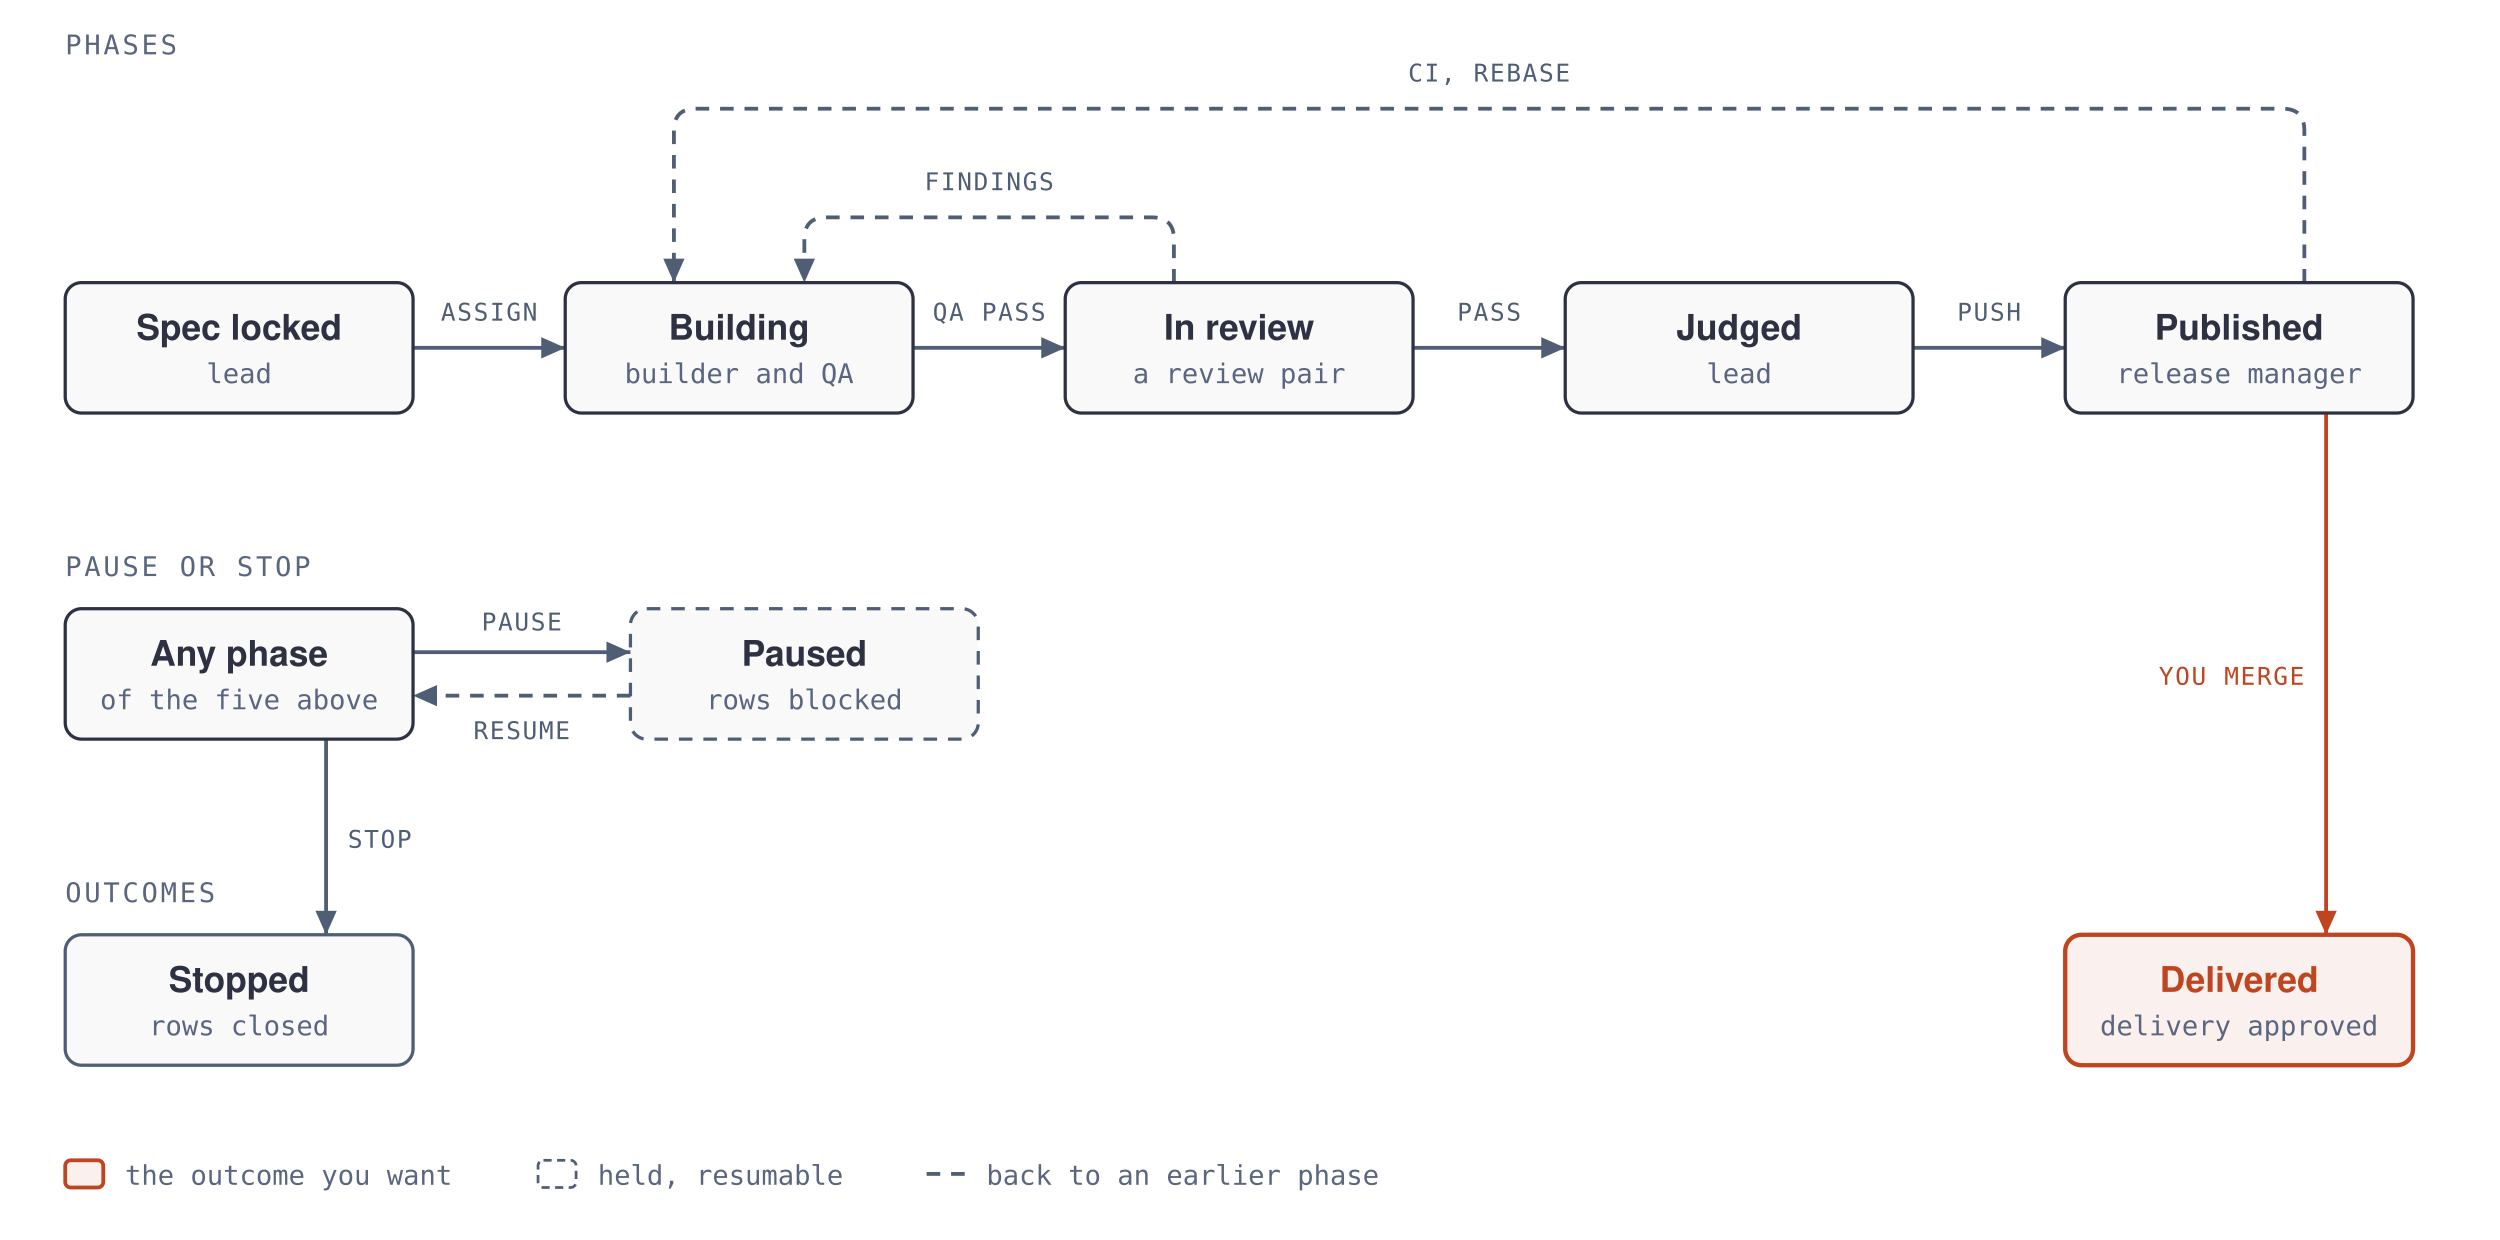
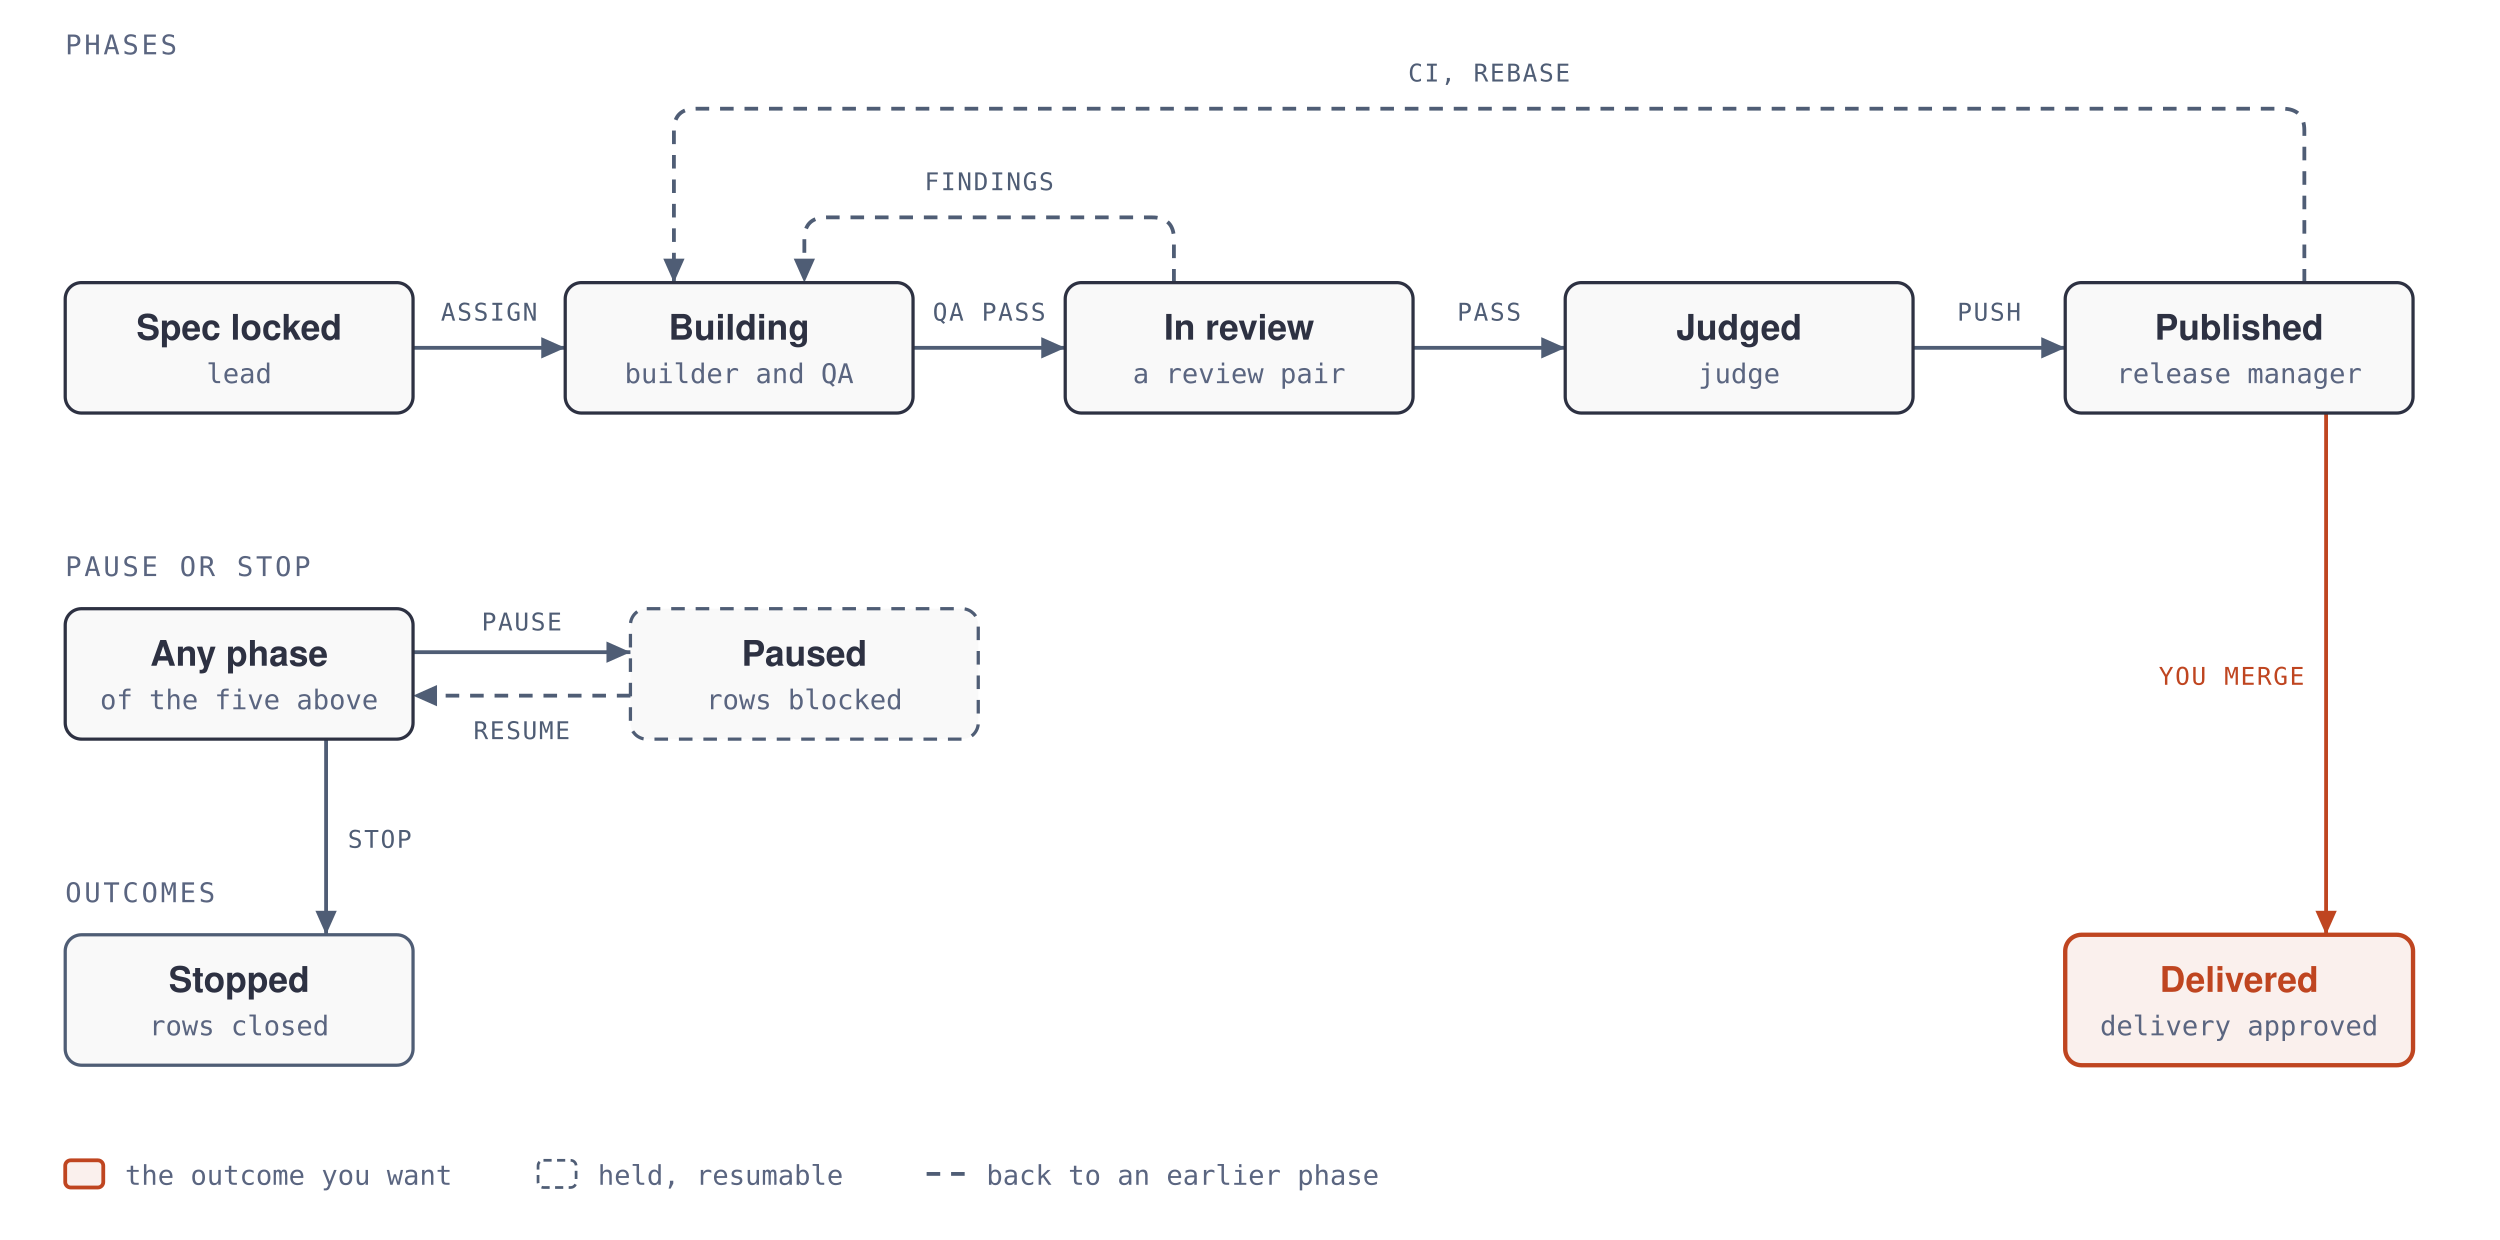
<svg xmlns="http://www.w3.org/2000/svg" viewBox="0 0 920 456" width="920" height="456" role="img" aria-labelledby="slice-lifecycle-title slice-lifecycle-desc">
  <defs>
    <marker id="slice-lifecycle-arrow-muted" viewBox="0 0 10 10" refX="9" refY="5" markerWidth="7" markerHeight="7" orient="auto-start-reverse">
      <path d="M0,1 L9,5 L0,9 z" fill="#4f5d75" />
    </marker>
    <marker id="slice-lifecycle-arrow-accent" viewBox="0 0 10 10" refX="9" refY="5" markerWidth="7" markerHeight="7" orient="auto-start-reverse">
      <path d="M0,1 L9,5 L0,9 z" fill="#bf4520" />
    </marker>
  </defs>
  <path d="M152,128 L208,128" fill="none" stroke="#4f5d75" stroke-width="1.4" marker-end="url(#slice-lifecycle-arrow-muted)" />
  <path d="M336,128 L392,128" fill="none" stroke="#4f5d75" stroke-width="1.4" marker-end="url(#slice-lifecycle-arrow-muted)" />
  <path d="M520,128 L576,128" fill="none" stroke="#4f5d75" stroke-width="1.4" marker-end="url(#slice-lifecycle-arrow-muted)" />
  <path d="M704,128 L760,128" fill="none" stroke="#4f5d75" stroke-width="1.4" marker-end="url(#slice-lifecycle-arrow-muted)" />
  <path d="M432,104 L432,88 Q432,80 424,80 L304,80 Q296,80 296,88 L296,104" fill="none" stroke="#4f5d75" stroke-width="1.4" stroke-dasharray="5,4" marker-end="url(#slice-lifecycle-arrow-muted)" />
  <path d="M848,104 L848,48 Q848,40 840,40 L256,40 Q248,40 248,48 L248,104" fill="none" stroke="#4f5d75" stroke-width="1.4" stroke-dasharray="5,4" marker-end="url(#slice-lifecycle-arrow-muted)" />
  <path d="M152,240 L232,240" fill="none" stroke="#4f5d75" stroke-width="1.4" marker-end="url(#slice-lifecycle-arrow-muted)" />
  <path d="M232,256 L152,256" fill="none" stroke="#4f5d75" stroke-width="1.4" stroke-dasharray="5,4" marker-end="url(#slice-lifecycle-arrow-muted)" />
  <path d="M120,272 L120,344" fill="none" stroke="#4f5d75" stroke-width="1.4" marker-end="url(#slice-lifecycle-arrow-muted)" />
  <path d="M856,152 L856,344" fill="none" stroke="#bf4520" stroke-width="1.4" marker-end="url(#slice-lifecycle-arrow-accent)" />
  <text x="24" y="20" font-family="'Geist Mono', ui-monospace, SFMono-Regular, Menlo, Consolas, monospace" font-size="10" font-weight="400" fill="#5a6580" text-anchor="start" letter-spacing="1">PHASES</text>
  <rect x="24" y="104" width="128" height="48" rx="6" fill="rgba(45,49,66,0.03)" stroke="#2d3142" stroke-width="1.2" />
  <text x="88" y="125" font-family="Geist, system-ui, -apple-system, 'Segoe UI', Helvetica, Arial, sans-serif" font-size="13" font-weight="600" fill="#2d3142" text-anchor="middle">Spec locked</text>
  <text x="88" y="141" font-family="'Geist Mono', ui-monospace, SFMono-Regular, Menlo, Consolas, monospace" font-size="10" font-weight="400" fill="#5a6580" text-anchor="middle">lead</text>
  <rect x="208" y="104" width="128" height="48" rx="6" fill="rgba(45,49,66,0.03)" stroke="#2d3142" stroke-width="1.2" />
  <text x="272" y="125" font-family="Geist, system-ui, -apple-system, 'Segoe UI', Helvetica, Arial, sans-serif" font-size="13" font-weight="600" fill="#2d3142" text-anchor="middle">Building</text>
  <text x="272" y="141" font-family="'Geist Mono', ui-monospace, SFMono-Regular, Menlo, Consolas, monospace" font-size="10" font-weight="400" fill="#5a6580" text-anchor="middle">builder and QA</text>
  <rect x="392" y="104" width="128" height="48" rx="6" fill="rgba(45,49,66,0.03)" stroke="#2d3142" stroke-width="1.2" />
  <text x="456" y="125" font-family="Geist, system-ui, -apple-system, 'Segoe UI', Helvetica, Arial, sans-serif" font-size="13" font-weight="600" fill="#2d3142" text-anchor="middle">In review</text>
  <text x="456" y="141" font-family="'Geist Mono', ui-monospace, SFMono-Regular, Menlo, Consolas, monospace" font-size="10" font-weight="400" fill="#5a6580" text-anchor="middle">a review pair</text>
  <rect x="576" y="104" width="128" height="48" rx="6" fill="rgba(45,49,66,0.03)" stroke="#2d3142" stroke-width="1.2" />
  <text x="640" y="125" font-family="Geist, system-ui, -apple-system, 'Segoe UI', Helvetica, Arial, sans-serif" font-size="13" font-weight="600" fill="#2d3142" text-anchor="middle">Judged</text>
-   <text x="640" y="141" font-family="'Geist Mono', ui-monospace, SFMono-Regular, Menlo, Consolas, monospace" font-size="10" font-weight="400" fill="#5a6580" text-anchor="middle">lead</text>
+   <text x="640" y="141" font-family="'Geist Mono', ui-monospace, SFMono-Regular, Menlo, Consolas, monospace" font-size="10" font-weight="400" fill="#5a6580" text-anchor="middle">judge</text>
  <rect x="760" y="104" width="128" height="48" rx="6" fill="rgba(45,49,66,0.03)" stroke="#2d3142" stroke-width="1.2" />
  <text x="824" y="125" font-family="Geist, system-ui, -apple-system, 'Segoe UI', Helvetica, Arial, sans-serif" font-size="13" font-weight="600" fill="#2d3142" text-anchor="middle">Published</text>
  <text x="824" y="141" font-family="'Geist Mono', ui-monospace, SFMono-Regular, Menlo, Consolas, monospace" font-size="10" font-weight="400" fill="#5a6580" text-anchor="middle">release manager</text>
  <text x="180" y="118" font-family="'Geist Mono', ui-monospace, SFMono-Regular, Menlo, Consolas, monospace" font-size="9" font-weight="400" fill="#4f5d75" text-anchor="middle" letter-spacing="0.6">ASSIGN</text>
  <text x="364" y="118" font-family="'Geist Mono', ui-monospace, SFMono-Regular, Menlo, Consolas, monospace" font-size="9" font-weight="400" fill="#4f5d75" text-anchor="middle" letter-spacing="0.6">QA PASS</text>
  <text x="548" y="118" font-family="'Geist Mono', ui-monospace, SFMono-Regular, Menlo, Consolas, monospace" font-size="9" font-weight="400" fill="#4f5d75" text-anchor="middle" letter-spacing="0.6">PASS</text>
  <text x="732" y="118" font-family="'Geist Mono', ui-monospace, SFMono-Regular, Menlo, Consolas, monospace" font-size="9" font-weight="400" fill="#4f5d75" text-anchor="middle" letter-spacing="0.6">PUSH</text>
  <text x="364" y="70" font-family="'Geist Mono', ui-monospace, SFMono-Regular, Menlo, Consolas, monospace" font-size="9" font-weight="400" fill="#4f5d75" text-anchor="middle" letter-spacing="0.6">FINDINGS</text>
  <text x="548" y="30" font-family="'Geist Mono', ui-monospace, SFMono-Regular, Menlo, Consolas, monospace" font-size="9" font-weight="400" fill="#4f5d75" text-anchor="middle" letter-spacing="0.6">CI, REBASE</text>
  <text x="24" y="212" font-family="'Geist Mono', ui-monospace, SFMono-Regular, Menlo, Consolas, monospace" font-size="10" font-weight="400" fill="#5a6580" text-anchor="start" letter-spacing="1">PAUSE OR STOP</text>
  <rect x="24" y="224" width="128" height="48" rx="6" fill="rgba(45,49,66,0.03)" stroke="#2d3142" stroke-width="1.2" />
  <text x="88" y="245" font-family="Geist, system-ui, -apple-system, 'Segoe UI', Helvetica, Arial, sans-serif" font-size="13" font-weight="600" fill="#2d3142" text-anchor="middle">Any phase</text>
  <text x="88" y="261" font-family="'Geist Mono', ui-monospace, SFMono-Regular, Menlo, Consolas, monospace" font-size="10" font-weight="400" fill="#5a6580" text-anchor="middle">of the five above</text>
  <rect x="232" y="224" width="128" height="48" rx="6" fill="rgba(45,49,66,0.03)" stroke="#4f5d75" stroke-width="1.2" stroke-dasharray="5,4" />
  <text x="296" y="245" font-family="Geist, system-ui, -apple-system, 'Segoe UI', Helvetica, Arial, sans-serif" font-size="13" font-weight="600" fill="#2d3142" text-anchor="middle">Paused</text>
  <text x="296" y="261" font-family="'Geist Mono', ui-monospace, SFMono-Regular, Menlo, Consolas, monospace" font-size="10" font-weight="400" fill="#5a6580" text-anchor="middle">rows blocked</text>
  <text x="192" y="232" font-family="'Geist Mono', ui-monospace, SFMono-Regular, Menlo, Consolas, monospace" font-size="9" font-weight="400" fill="#4f5d75" text-anchor="middle" letter-spacing="0.6">PAUSE</text>
  <text x="192" y="272" font-family="'Geist Mono', ui-monospace, SFMono-Regular, Menlo, Consolas, monospace" font-size="9" font-weight="400" fill="#4f5d75" text-anchor="middle" letter-spacing="0.6">RESUME</text>
  <text x="24" y="332" font-family="'Geist Mono', ui-monospace, SFMono-Regular, Menlo, Consolas, monospace" font-size="10" font-weight="400" fill="#5a6580" text-anchor="start" letter-spacing="1">OUTCOMES</text>
  <rect x="24" y="344" width="128" height="48" rx="6" fill="rgba(45,49,66,0.03)" stroke="#4f5d75" stroke-width="1.2" />
  <text x="88" y="365" font-family="Geist, system-ui, -apple-system, 'Segoe UI', Helvetica, Arial, sans-serif" font-size="13" font-weight="600" fill="#2d3142" text-anchor="middle">Stopped</text>
  <text x="88" y="381" font-family="'Geist Mono', ui-monospace, SFMono-Regular, Menlo, Consolas, monospace" font-size="10" font-weight="400" fill="#5a6580" text-anchor="middle">rows closed</text>
  <text x="128" y="312" font-family="'Geist Mono', ui-monospace, SFMono-Regular, Menlo, Consolas, monospace" font-size="9" font-weight="400" fill="#4f5d75" text-anchor="start" letter-spacing="0.6">STOP</text>
  <rect x="760" y="344" width="128" height="48" rx="6" fill="rgba(191,69,32,0.08)" stroke="#bf4520" stroke-width="1.6" />
  <text x="824" y="365" font-family="Geist, system-ui, -apple-system, 'Segoe UI', Helvetica, Arial, sans-serif" font-size="13" font-weight="600" fill="#bf4520" text-anchor="middle">Delivered</text>
  <text x="824" y="381" font-family="'Geist Mono', ui-monospace, SFMono-Regular, Menlo, Consolas, monospace" font-size="10" font-weight="400" fill="#5a6580" text-anchor="middle">delivery approved</text>
  <text x="848" y="252" font-family="'Geist Mono', ui-monospace, SFMono-Regular, Menlo, Consolas, monospace" font-size="9" font-weight="400" fill="#bf4520" text-anchor="end" letter-spacing="0.6">YOU MERGE</text>
  <rect x="24" y="427" width="14" height="10" rx="2" fill="rgba(191,69,32,0.08)" stroke="#bf4520" stroke-width="1.4" />
  <text x="46" y="436" font-family="'Geist Mono', ui-monospace, SFMono-Regular, Menlo, Consolas, monospace" font-size="10" fill="#5a6580">the outcome you want</text>
  <rect x="198.0" y="427" width="14" height="10" rx="2" fill="none" stroke="#4f5d75" stroke-dasharray="3,2" />
  <text x="220.0" y="436" font-family="'Geist Mono', ui-monospace, SFMono-Regular, Menlo, Consolas, monospace" font-size="10" fill="#5a6580">held, resumable</text>
  <line x1="341.0" y1="432" x2="357.0" y2="432" stroke="#4f5d75" stroke-width="1.4" stroke-dasharray="5,4" />
  <text x="363.0" y="436" font-family="'Geist Mono', ui-monospace, SFMono-Regular, Menlo, Consolas, monospace" font-size="10" fill="#5a6580">back to an earlier phase</text>
</svg>
